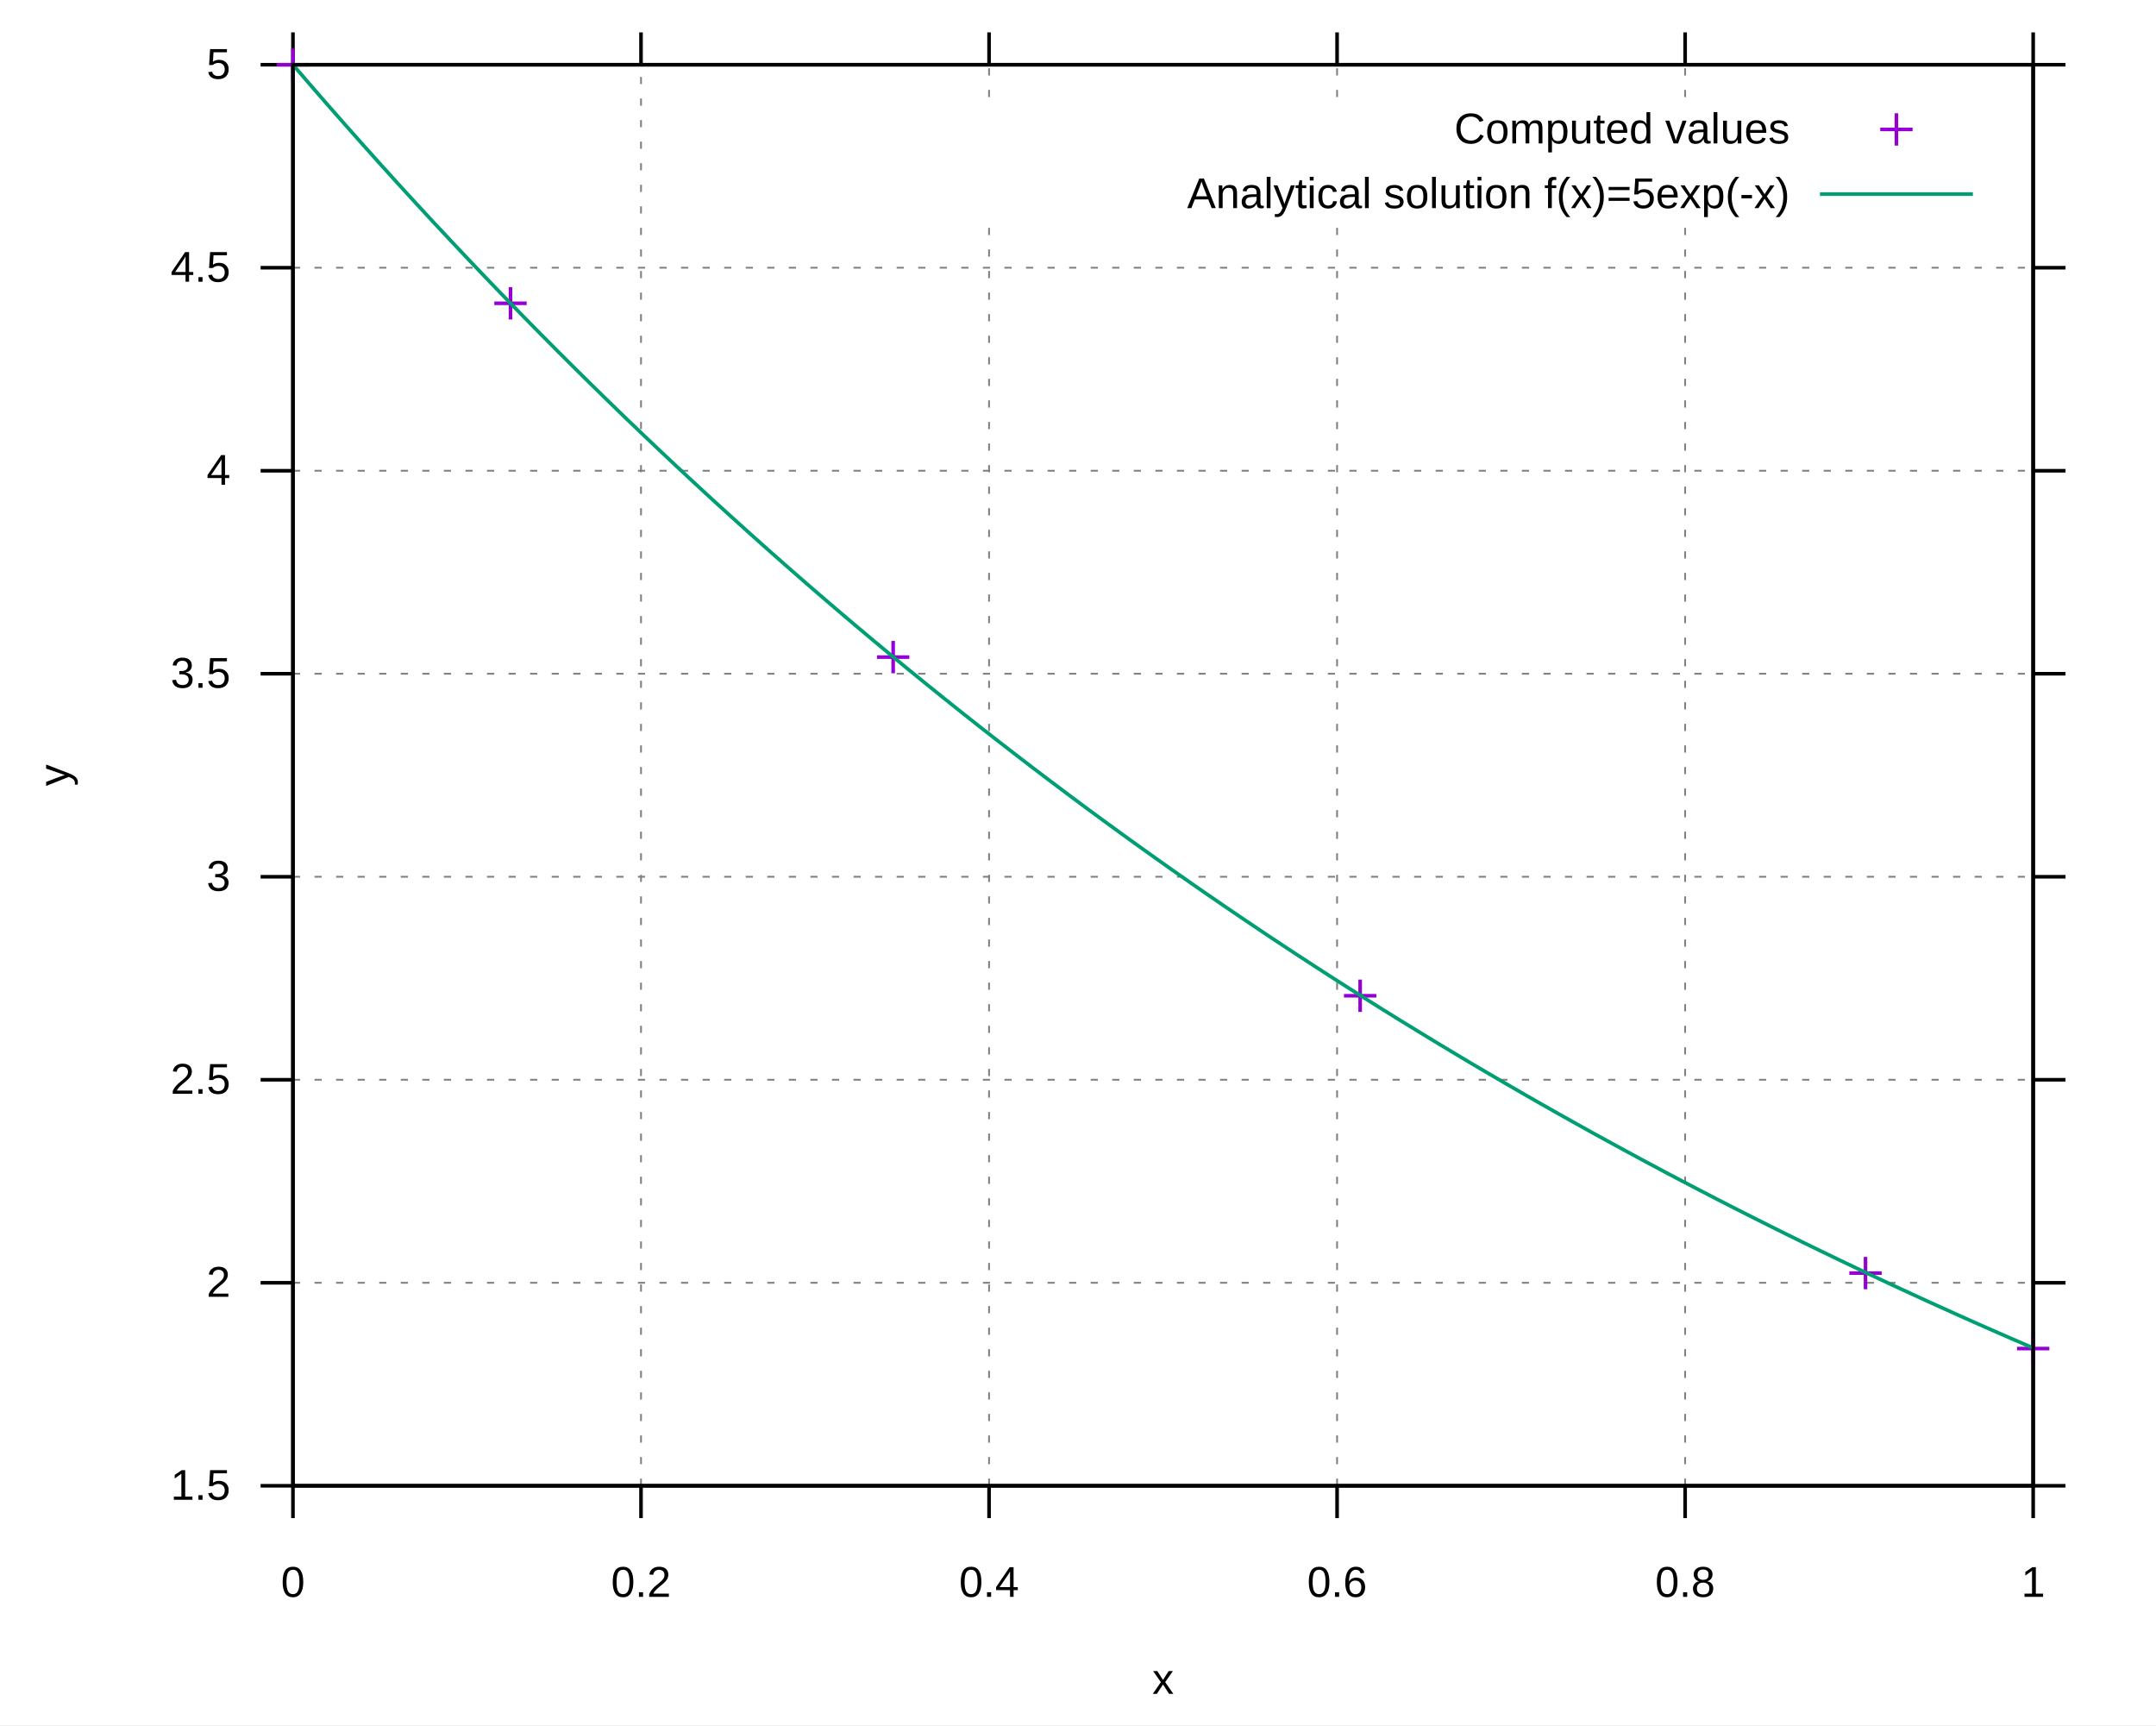
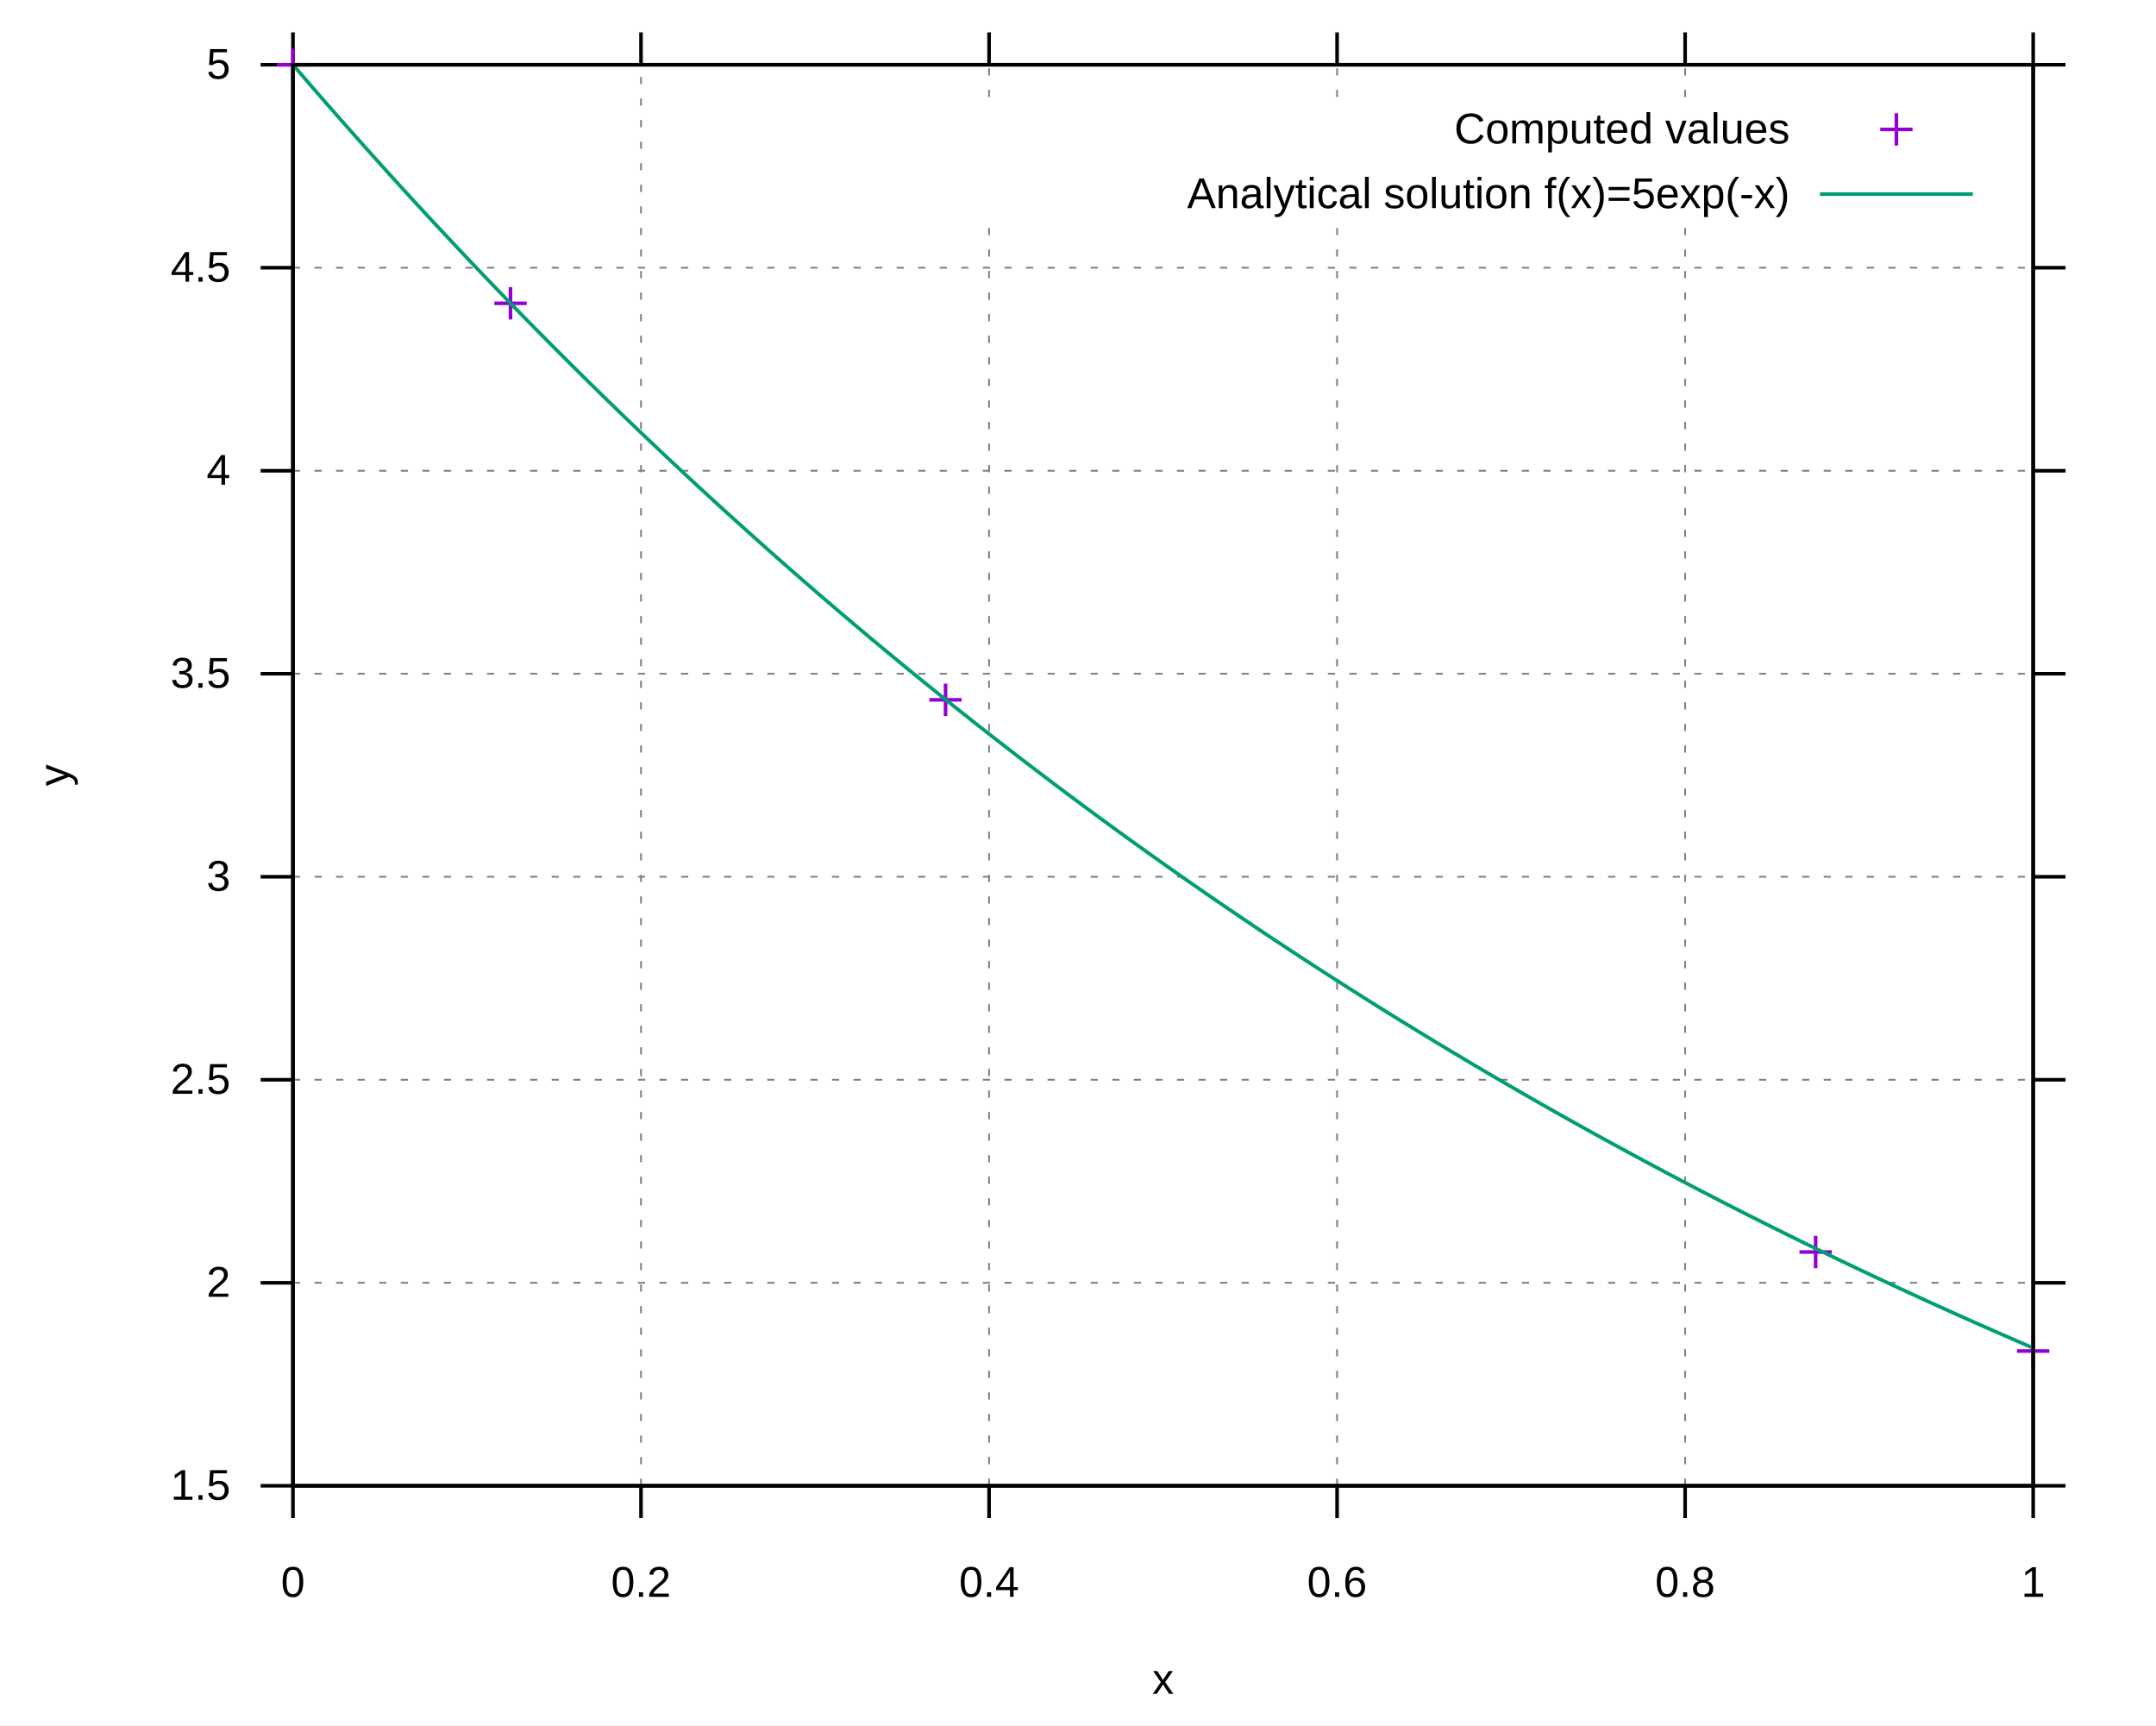
<svg xmlns="http://www.w3.org/2000/svg" xmlns:xlink="http://www.w3.org/1999/xlink" width="600" height="480" viewBox="0 0 600 480">
  <g id="gnuplot_canvas">
    <rect x="0" y="0" width="600" height="480" fill="#ffffff" />
    <defs>
      <circle id="gpDot" r="0.5" stroke-width="0.5" stroke="currentColor" />
      <path id="gpPt0" stroke-width="0.222" stroke="currentColor" d="M-1,0 h2 M0,-1 v2" />
      <path id="gpPt1" stroke-width="0.222" stroke="currentColor" d="M-1,-1 L1,1 M1,-1 L-1,1" />
      <path id="gpPt2" stroke-width="0.222" stroke="currentColor" d="M-1,0 L1,0 M0,-1 L0,1 M-1,-1 L1,1 M-1,1 L1,-1" />
      <rect id="gpPt3" stroke-width="0.222" stroke="currentColor" x="-1" y="-1" width="2" height="2" />
      <rect id="gpPt4" stroke-width="0.222" stroke="currentColor" fill="currentColor" x="-1" y="-1" width="2" height="2" />
      <circle id="gpPt5" stroke-width="0.222" stroke="currentColor" cx="0" cy="0" r="1" />
      <use xlink:href="#gpPt5" id="gpPt6" fill="currentColor" stroke="none" />
      <path id="gpPt7" stroke-width="0.222" stroke="currentColor" d="M0,-1.33 L-1.33,0.67 L1.33,0.67 z" />
      <use xlink:href="#gpPt7" id="gpPt8" fill="currentColor" stroke="none" />
      <use xlink:href="#gpPt7" id="gpPt9" stroke="currentColor" transform="rotate(180)" />
      <use xlink:href="#gpPt9" id="gpPt10" fill="currentColor" stroke="none" />
      <use xlink:href="#gpPt3" id="gpPt11" stroke="currentColor" transform="rotate(45)" />
      <use xlink:href="#gpPt11" id="gpPt12" fill="currentColor" stroke="none" />
      <path id="gpPt13" stroke-width="0.222" stroke="currentColor" d="M0,1.330 L1.265,0.411 L0.782,-1.067 L-0.782,-1.076 L-1.265,0.411 z" />
      <use xlink:href="#gpPt13" id="gpPt14" fill="currentColor" stroke="none" />
      <filter id="textbox" filterUnits="objectBoundingBox" x="0" y="0" height="1" width="1">
        <feFlood flood-color="#FFFFFF" flood-opacity="1" result="bgnd" />
        <feComposite in="SourceGraphic" in2="bgnd" operator="atop" />
      </filter>
      <filter id="greybox" filterUnits="objectBoundingBox" x="0" y="0" height="1" width="1">
        <feFlood flood-color="lightgrey" flood-opacity="1" result="grey" />
        <feComposite in="SourceGraphic" in2="grey" operator="atop" />
      </filter>
    </defs>
    <g fill="none" color="#FFFFFF" stroke="currentColor" stroke-width="1.00" stroke-linecap="butt" stroke-linejoin="miter">
</g>
    <g fill="none" color="black" stroke="currentColor" stroke-width="1.00" stroke-linecap="butt" stroke-linejoin="miter">
</g>
    <g fill="none" color="black" stroke="black" stroke-width="0.50" stroke-linecap="butt" stroke-linejoin="miter">
</g>
    <g fill="none" color="gray" stroke="currentColor" stroke-width="0.50" stroke-linecap="butt" stroke-linejoin="miter">
      <path stroke="gray" stroke-dasharray="2,4" class="gridline" d="M81.53,413.40 L565.82,413.40  " />
    </g>
    <g fill="none" color="gray" stroke="gray" stroke-width="1.00" stroke-linecap="butt" stroke-linejoin="miter">
</g>
    <g fill="none" color="black" stroke="currentColor" stroke-width="1.00" stroke-linecap="butt" stroke-linejoin="miter">
      <path stroke="black" d="M81.53,413.40 L72.53,413.40 M565.82,413.40 L574.82,413.40  " />
      <g transform="translate(64.14,417.30)" stroke="none" fill="black" font-family="Arial" font-size="12.00" text-anchor="end">
        <text>
          <tspan font-family="Arial"> 1.5</tspan>
        </text>
      </g>
    </g>
    <g fill="none" color="black" stroke="currentColor" stroke-width="1.00" stroke-linecap="butt" stroke-linejoin="miter">
</g>
    <g fill="none" color="black" stroke="black" stroke-width="0.50" stroke-linecap="butt" stroke-linejoin="miter">
</g>
    <g fill="none" color="gray" stroke="currentColor" stroke-width="0.50" stroke-linecap="butt" stroke-linejoin="miter">
      <path stroke="gray" stroke-dasharray="2,4" class="gridline" d="M81.53,356.92 L565.82,356.92  " />
    </g>
    <g fill="none" color="gray" stroke="gray" stroke-width="1.00" stroke-linecap="butt" stroke-linejoin="miter">
</g>
    <g fill="none" color="black" stroke="currentColor" stroke-width="1.00" stroke-linecap="butt" stroke-linejoin="miter">
      <path stroke="black" d="M81.53,356.92 L72.53,356.92 M565.82,356.92 L574.82,356.92  " />
      <g transform="translate(64.14,360.82)" stroke="none" fill="black" font-family="Arial" font-size="12.00" text-anchor="end">
        <text>
          <tspan font-family="Arial"> 2</tspan>
        </text>
      </g>
    </g>
    <g fill="none" color="black" stroke="currentColor" stroke-width="1.00" stroke-linecap="butt" stroke-linejoin="miter">
</g>
    <g fill="none" color="black" stroke="black" stroke-width="0.50" stroke-linecap="butt" stroke-linejoin="miter">
</g>
    <g fill="none" color="gray" stroke="currentColor" stroke-width="0.50" stroke-linecap="butt" stroke-linejoin="miter">
      <path stroke="gray" stroke-dasharray="2,4" class="gridline" d="M81.53,300.43 L565.82,300.43  " />
    </g>
    <g fill="none" color="gray" stroke="gray" stroke-width="1.00" stroke-linecap="butt" stroke-linejoin="miter">
</g>
    <g fill="none" color="black" stroke="currentColor" stroke-width="1.00" stroke-linecap="butt" stroke-linejoin="miter">
      <path stroke="black" d="M81.53,300.43 L72.53,300.43 M565.82,300.43 L574.82,300.43  " />
      <g transform="translate(64.14,304.33)" stroke="none" fill="black" font-family="Arial" font-size="12.00" text-anchor="end">
        <text>
          <tspan font-family="Arial"> 2.5</tspan>
        </text>
      </g>
    </g>
    <g fill="none" color="black" stroke="currentColor" stroke-width="1.00" stroke-linecap="butt" stroke-linejoin="miter">
</g>
    <g fill="none" color="black" stroke="black" stroke-width="0.50" stroke-linecap="butt" stroke-linejoin="miter">
</g>
    <g fill="none" color="gray" stroke="currentColor" stroke-width="0.50" stroke-linecap="butt" stroke-linejoin="miter">
      <path stroke="gray" stroke-dasharray="2,4" class="gridline" d="M81.53,243.95 L565.82,243.95  " />
    </g>
    <g fill="none" color="gray" stroke="gray" stroke-width="1.00" stroke-linecap="butt" stroke-linejoin="miter">
</g>
    <g fill="none" color="black" stroke="currentColor" stroke-width="1.00" stroke-linecap="butt" stroke-linejoin="miter">
      <path stroke="black" d="M81.53,243.95 L72.53,243.95 M565.82,243.95 L574.82,243.95  " />
      <g transform="translate(64.14,247.85)" stroke="none" fill="black" font-family="Arial" font-size="12.00" text-anchor="end">
        <text>
          <tspan font-family="Arial"> 3</tspan>
        </text>
      </g>
    </g>
    <g fill="none" color="black" stroke="currentColor" stroke-width="1.00" stroke-linecap="butt" stroke-linejoin="miter">
</g>
    <g fill="none" color="black" stroke="black" stroke-width="0.50" stroke-linecap="butt" stroke-linejoin="miter">
</g>
    <g fill="none" color="gray" stroke="currentColor" stroke-width="0.50" stroke-linecap="butt" stroke-linejoin="miter">
      <path stroke="gray" stroke-dasharray="2,4" class="gridline" d="M81.53,187.46 L565.82,187.46  " />
    </g>
    <g fill="none" color="gray" stroke="gray" stroke-width="1.00" stroke-linecap="butt" stroke-linejoin="miter">
</g>
    <g fill="none" color="black" stroke="currentColor" stroke-width="1.00" stroke-linecap="butt" stroke-linejoin="miter">
      <path stroke="black" d="M81.53,187.46 L72.53,187.46 M565.82,187.46 L574.82,187.46  " />
      <g transform="translate(64.14,191.36)" stroke="none" fill="black" font-family="Arial" font-size="12.00" text-anchor="end">
        <text>
          <tspan font-family="Arial"> 3.5</tspan>
        </text>
      </g>
    </g>
    <g fill="none" color="black" stroke="currentColor" stroke-width="1.00" stroke-linecap="butt" stroke-linejoin="miter">
</g>
    <g fill="none" color="black" stroke="black" stroke-width="0.50" stroke-linecap="butt" stroke-linejoin="miter">
</g>
    <g fill="none" color="gray" stroke="currentColor" stroke-width="0.50" stroke-linecap="butt" stroke-linejoin="miter">
      <path stroke="gray" stroke-dasharray="2,4" class="gridline" d="M81.53,130.98 L565.82,130.98  " />
    </g>
    <g fill="none" color="gray" stroke="gray" stroke-width="1.00" stroke-linecap="butt" stroke-linejoin="miter">
</g>
    <g fill="none" color="black" stroke="currentColor" stroke-width="1.00" stroke-linecap="butt" stroke-linejoin="miter">
      <path stroke="black" d="M81.53,130.98 L72.53,130.98 M565.82,130.98 L574.82,130.98  " />
      <g transform="translate(64.14,134.88)" stroke="none" fill="black" font-family="Arial" font-size="12.00" text-anchor="end">
        <text>
          <tspan font-family="Arial"> 4</tspan>
        </text>
      </g>
    </g>
    <g fill="none" color="black" stroke="currentColor" stroke-width="1.00" stroke-linecap="butt" stroke-linejoin="miter">
</g>
    <g fill="none" color="black" stroke="black" stroke-width="0.50" stroke-linecap="butt" stroke-linejoin="miter">
</g>
    <g fill="none" color="gray" stroke="currentColor" stroke-width="0.50" stroke-linecap="butt" stroke-linejoin="miter">
      <path stroke="gray" stroke-dasharray="2,4" class="gridline" d="M81.53,74.49 L565.82,74.49  " />
    </g>
    <g fill="none" color="gray" stroke="gray" stroke-width="1.00" stroke-linecap="butt" stroke-linejoin="miter">
</g>
    <g fill="none" color="black" stroke="currentColor" stroke-width="1.00" stroke-linecap="butt" stroke-linejoin="miter">
      <path stroke="black" d="M81.53,74.49 L72.53,74.49 M565.82,74.49 L574.82,74.49  " />
      <g transform="translate(64.14,78.39)" stroke="none" fill="black" font-family="Arial" font-size="12.00" text-anchor="end">
        <text>
          <tspan font-family="Arial"> 4.5</tspan>
        </text>
      </g>
    </g>
    <g fill="none" color="black" stroke="currentColor" stroke-width="1.00" stroke-linecap="butt" stroke-linejoin="miter">
</g>
    <g fill="none" color="black" stroke="black" stroke-width="0.50" stroke-linecap="butt" stroke-linejoin="miter">
</g>
    <g fill="none" color="gray" stroke="currentColor" stroke-width="0.50" stroke-linecap="butt" stroke-linejoin="miter">
      <path stroke="gray" stroke-dasharray="2,4" class="gridline" d="M81.53,18.01 L565.82,18.01  " />
    </g>
    <g fill="none" color="gray" stroke="gray" stroke-width="1.00" stroke-linecap="butt" stroke-linejoin="miter">
</g>
    <g fill="none" color="black" stroke="currentColor" stroke-width="1.00" stroke-linecap="butt" stroke-linejoin="miter">
      <path stroke="black" d="M81.53,18.01 L72.53,18.01 M565.82,18.01 L574.82,18.01  " />
      <g transform="translate(64.14,21.91)" stroke="none" fill="black" font-family="Arial" font-size="12.00" text-anchor="end">
        <text>
          <tspan font-family="Arial"> 5</tspan>
        </text>
      </g>
    </g>
    <g fill="none" color="black" stroke="currentColor" stroke-width="1.00" stroke-linecap="butt" stroke-linejoin="miter">
</g>
    <g fill="none" color="black" stroke="black" stroke-width="0.50" stroke-linecap="butt" stroke-linejoin="miter">
</g>
    <g fill="none" color="gray" stroke="currentColor" stroke-width="0.50" stroke-linecap="butt" stroke-linejoin="miter">
      <path stroke="gray" stroke-dasharray="2,4" class="gridline" d="M81.53,413.40 L81.53,18.01  " />
    </g>
    <g fill="none" color="gray" stroke="gray" stroke-width="1.00" stroke-linecap="butt" stroke-linejoin="miter">
</g>
    <g fill="none" color="black" stroke="currentColor" stroke-width="1.00" stroke-linecap="butt" stroke-linejoin="miter">
      <path stroke="black" d="M81.53,413.40 L81.53,422.40 M81.53,18.01 L81.53,9.01  " />
      <g transform="translate(81.53,444.30)" stroke="none" fill="black" font-family="Arial" font-size="12.00" text-anchor="middle">
        <text>
          <tspan font-family="Arial"> 0</tspan>
        </text>
      </g>
    </g>
    <g fill="none" color="black" stroke="currentColor" stroke-width="1.00" stroke-linecap="butt" stroke-linejoin="miter">
</g>
    <g fill="none" color="black" stroke="black" stroke-width="0.50" stroke-linecap="butt" stroke-linejoin="miter">
</g>
    <g fill="none" color="gray" stroke="currentColor" stroke-width="0.50" stroke-linecap="butt" stroke-linejoin="miter">
      <path stroke="gray" stroke-dasharray="2,4" class="gridline" d="M178.39,413.40 L178.39,18.01  " />
    </g>
    <g fill="none" color="gray" stroke="gray" stroke-width="1.00" stroke-linecap="butt" stroke-linejoin="miter">
</g>
    <g fill="none" color="black" stroke="currentColor" stroke-width="1.00" stroke-linecap="butt" stroke-linejoin="miter">
      <path stroke="black" d="M178.39,413.40 L178.39,422.40 M178.39,18.01 L178.39,9.01  " />
      <g transform="translate(178.39,444.30)" stroke="none" fill="black" font-family="Arial" font-size="12.00" text-anchor="middle">
        <text>
          <tspan font-family="Arial"> 0.2</tspan>
        </text>
      </g>
    </g>
    <g fill="none" color="black" stroke="currentColor" stroke-width="1.00" stroke-linecap="butt" stroke-linejoin="miter">
</g>
    <g fill="none" color="black" stroke="black" stroke-width="0.50" stroke-linecap="butt" stroke-linejoin="miter">
</g>
    <g fill="none" color="gray" stroke="currentColor" stroke-width="0.50" stroke-linecap="butt" stroke-linejoin="miter">
      <path stroke="gray" stroke-dasharray="2,4" class="gridline" d="M275.25,413.40 L275.25,63.01 M275.25,27.01 L275.25,18.01  " />
    </g>
    <g fill="none" color="gray" stroke="gray" stroke-width="1.00" stroke-linecap="butt" stroke-linejoin="miter">
</g>
    <g fill="none" color="black" stroke="currentColor" stroke-width="1.00" stroke-linecap="butt" stroke-linejoin="miter">
      <path stroke="black" d="M275.25,413.40 L275.25,422.40 M275.25,18.01 L275.25,9.01  " />
      <g transform="translate(275.25,444.30)" stroke="none" fill="black" font-family="Arial" font-size="12.00" text-anchor="middle">
        <text>
          <tspan font-family="Arial"> 0.4</tspan>
        </text>
      </g>
    </g>
    <g fill="none" color="black" stroke="currentColor" stroke-width="1.00" stroke-linecap="butt" stroke-linejoin="miter">
</g>
    <g fill="none" color="black" stroke="black" stroke-width="0.50" stroke-linecap="butt" stroke-linejoin="miter">
</g>
    <g fill="none" color="gray" stroke="currentColor" stroke-width="0.50" stroke-linecap="butt" stroke-linejoin="miter">
      <path stroke="gray" stroke-dasharray="2,4" class="gridline" d="M372.10,413.40 L372.10,63.01 M372.10,27.01 L372.10,18.01  " />
    </g>
    <g fill="none" color="gray" stroke="gray" stroke-width="1.00" stroke-linecap="butt" stroke-linejoin="miter">
</g>
    <g fill="none" color="black" stroke="currentColor" stroke-width="1.00" stroke-linecap="butt" stroke-linejoin="miter">
      <path stroke="black" d="M372.10,413.40 L372.10,422.40 M372.10,18.01 L372.10,9.01  " />
      <g transform="translate(372.10,444.30)" stroke="none" fill="black" font-family="Arial" font-size="12.00" text-anchor="middle">
        <text>
          <tspan font-family="Arial"> 0.6</tspan>
        </text>
      </g>
    </g>
    <g fill="none" color="black" stroke="currentColor" stroke-width="1.00" stroke-linecap="butt" stroke-linejoin="miter">
</g>
    <g fill="none" color="black" stroke="black" stroke-width="0.50" stroke-linecap="butt" stroke-linejoin="miter">
</g>
    <g fill="none" color="gray" stroke="currentColor" stroke-width="0.50" stroke-linecap="butt" stroke-linejoin="miter">
      <path stroke="gray" stroke-dasharray="2,4" class="gridline" d="M468.96,413.40 L468.96,63.01 M468.96,27.01 L468.96,18.01  " />
    </g>
    <g fill="none" color="gray" stroke="gray" stroke-width="1.00" stroke-linecap="butt" stroke-linejoin="miter">
</g>
    <g fill="none" color="black" stroke="currentColor" stroke-width="1.00" stroke-linecap="butt" stroke-linejoin="miter">
      <path stroke="black" d="M468.96,413.40 L468.96,422.40 M468.96,18.01 L468.96,9.01  " />
      <g transform="translate(468.96,444.30)" stroke="none" fill="black" font-family="Arial" font-size="12.00" text-anchor="middle">
        <text>
          <tspan font-family="Arial"> 0.8</tspan>
        </text>
      </g>
    </g>
    <g fill="none" color="black" stroke="currentColor" stroke-width="1.00" stroke-linecap="butt" stroke-linejoin="miter">
</g>
    <g fill="none" color="black" stroke="black" stroke-width="0.50" stroke-linecap="butt" stroke-linejoin="miter">
</g>
    <g fill="none" color="gray" stroke="currentColor" stroke-width="0.50" stroke-linecap="butt" stroke-linejoin="miter">
      <path stroke="gray" stroke-dasharray="2,4" class="gridline" d="M565.82,413.40 L565.82,18.01  " />
    </g>
    <g fill="none" color="gray" stroke="gray" stroke-width="1.00" stroke-linecap="butt" stroke-linejoin="miter">
</g>
    <g fill="none" color="black" stroke="currentColor" stroke-width="1.00" stroke-linecap="butt" stroke-linejoin="miter">
      <path stroke="black" d="M565.82,413.40 L565.82,422.40 M565.82,18.01 L565.82,9.01  " />
      <g transform="translate(565.82,444.30)" stroke="none" fill="black" font-family="Arial" font-size="12.00" text-anchor="middle">
        <text>
          <tspan font-family="Arial"> 1</tspan>
        </text>
      </g>
    </g>
    <g fill="none" color="black" stroke="currentColor" stroke-width="1.00" stroke-linecap="butt" stroke-linejoin="miter">
</g>
    <g fill="none" color="black" stroke="currentColor" stroke-width="1.00" stroke-linecap="butt" stroke-linejoin="miter">
      <path stroke="black" d="M81.53,18.01 L81.53,413.40 L565.82,413.40 L565.82,18.01 L81.53,18.01 Z  " />
    </g>
    <g fill="none" color="black" stroke="currentColor" stroke-width="1.00" stroke-linecap="butt" stroke-linejoin="miter">
</g>
    <g id="gnuplot_plot_1">
      <g fill="none" color="black" stroke="currentColor" stroke-width="1.00" stroke-linecap="butt" stroke-linejoin="miter">
        <g transform="translate(498.09,39.91)" stroke="none" fill="black" font-family="Arial" font-size="12.00" text-anchor="end">
          <text>
            <tspan font-family="Arial">Computed values</tspan>
          </text>
        </g>
      </g>
      <g fill="none" color="black" stroke="currentColor" stroke-width="1.00" stroke-linecap="butt" stroke-linejoin="miter">
        <use xlink:href="#gpPt0" transform="translate(81.53,18.01) scale(4.50)" color="rgb(148,   0, 211)" />
        <use xlink:href="#gpPt0" transform="translate(142.07,84.39) scale(4.50)" color="rgb(148,   0, 211)" />
-         <use xlink:href="#gpPt0" transform="translate(248.56,182.83) scale(4.50)" color="rgb(148,   0, 211)" />
-         <use xlink:href="#gpPt0" transform="translate(378.52,277.06) scale(4.50)" color="rgb(148,   0, 211)" />
-         <use xlink:href="#gpPt0" transform="translate(519.16,354.22) scale(4.50)" color="rgb(148,   0, 211)" />
-         <use xlink:href="#gpPt0" transform="translate(565.82,375.22) scale(4.50)" color="rgb(148,   0, 211)" />
+         <use xlink:href="#gpPt0" transform="translate(263.14,194.72) scale(4.50)" color="rgb(148,   0, 211)" />
+         <use xlink:href="#gpPt0" transform="translate(505.28,348.36) scale(4.50)" color="rgb(148,   0, 211)" />
+         <use xlink:href="#gpPt0" transform="translate(565.82,375.91) scale(4.50)" color="rgb(148,   0, 211)" />
        <use xlink:href="#gpPt0" transform="translate(527.76,36.01) scale(4.50)" color="rgb(148,   0, 211)" />
      </g>
    </g>
    <g id="gnuplot_plot_2">
      <g fill="none" color="black" stroke="currentColor" stroke-width="1.00" stroke-linecap="butt" stroke-linejoin="miter">
        <g transform="translate(498.09,57.91)" stroke="none" fill="black" font-family="Arial" font-size="12.00" text-anchor="end">
          <text>
            <tspan font-family="Arial">Analytical solution f(x)=5exp(-x)</tspan>
          </text>
        </g>
      </g>
      <g fill="none" color="black" stroke="currentColor" stroke-width="1.00" stroke-linecap="butt" stroke-linejoin="miter">
        <path stroke="rgb(  0, 158, 115)" d="M506.48,54.01 L549.04,54.01 M81.53,18.01 L86.42,23.69 L91.31,29.31 L96.21,34.87 L101.10,40.38 L105.99,45.83   L110.88,51.23 L115.77,56.57 L120.66,61.86 L125.56,67.09 L130.45,72.28 L135.34,77.41 L140.23,82.49 L145.12,87.52   L150.02,92.50 L154.91,97.42 L159.80,102.30 L164.69,107.13 L169.58,111.91 L174.47,116.65 L179.37,121.33 L184.26,125.97   L189.15,130.56 L194.04,135.11 L198.93,139.61 L203.83,144.06 L208.72,148.47 L213.61,152.84 L218.50,157.16 L223.39,161.44   L228.28,165.67 L233.18,169.87 L238.07,174.02 L242.96,178.13 L247.85,182.19 L252.74,186.22 L257.64,190.21 L262.53,194.15   L267.42,198.06 L272.31,201.93 L277.20,205.75 L282.09,209.54 L286.99,213.30 L291.88,217.01 L296.77,220.69 L301.66,224.33   L306.55,227.93 L311.45,231.50 L316.34,235.03 L321.23,238.52 L326.12,241.98 L331.01,245.41 L335.90,248.80 L340.80,252.16   L345.69,255.48 L350.58,258.77 L355.47,262.03 L360.36,265.25 L365.26,268.45 L370.15,271.61 L375.04,274.73 L379.93,277.83   L384.82,280.90 L389.71,283.93 L394.61,286.93 L399.50,289.91 L404.39,292.85 L409.28,295.77 L414.17,298.65 L419.07,301.51   L423.96,304.34 L428.85,307.14 L433.74,309.91 L438.63,312.65 L443.52,315.37 L448.42,318.05 L453.31,320.71 L458.20,323.35   L463.09,325.96 L467.98,328.54 L472.88,331.10 L477.77,333.63 L482.66,336.13 L487.55,338.61 L492.44,341.06 L497.33,343.49   L502.23,345.90 L507.12,348.28 L512.01,350.64 L516.90,352.97 L521.79,355.28 L526.69,357.57 L531.58,359.83 L536.47,362.08   L541.36,364.29 L546.25,366.49 L551.14,368.67 L556.04,370.82 L560.93,372.95 L565.82,375.06  " />
      </g>
    </g>
    <g fill="none" color="#FFFFFF" stroke="rgb(  0, 158, 115)" stroke-width="2.00" stroke-linecap="butt" stroke-linejoin="miter">
</g>
    <g fill="none" color="black" stroke="currentColor" stroke-width="2.00" stroke-linecap="butt" stroke-linejoin="miter">
</g>
    <g fill="none" color="black" stroke="black" stroke-width="1.00" stroke-linecap="butt" stroke-linejoin="miter">
</g>
    <g fill="none" color="black" stroke="currentColor" stroke-width="1.00" stroke-linecap="butt" stroke-linejoin="miter">
      <path stroke="black" d="M81.53,18.01 L81.53,413.40 L565.82,413.40 L565.82,18.01 L81.53,18.01 Z  " />
      <g transform="translate(19.18,215.71) rotate(270.00)" stroke="none" fill="black" font-family="Arial" font-size="12.00" text-anchor="middle">
        <text>
          <tspan font-family="Arial">y</tspan>
        </text>
      </g>
    </g>
    <g fill="none" color="black" stroke="currentColor" stroke-width="1.00" stroke-linecap="butt" stroke-linejoin="miter">
      <g transform="translate(323.67,471.30)" stroke="none" fill="black" font-family="Arial" font-size="12.00" text-anchor="middle">
        <text>
          <tspan font-family="Arial">x</tspan>
        </text>
      </g>
    </g>
    <g fill="none" color="black" stroke="currentColor" stroke-width="1.00" stroke-linecap="butt" stroke-linejoin="miter">
</g>
    <g fill="none" color="black" stroke="currentColor" stroke-width="1.00" stroke-linecap="butt" stroke-linejoin="miter">
</g>
  </g>
</svg>
